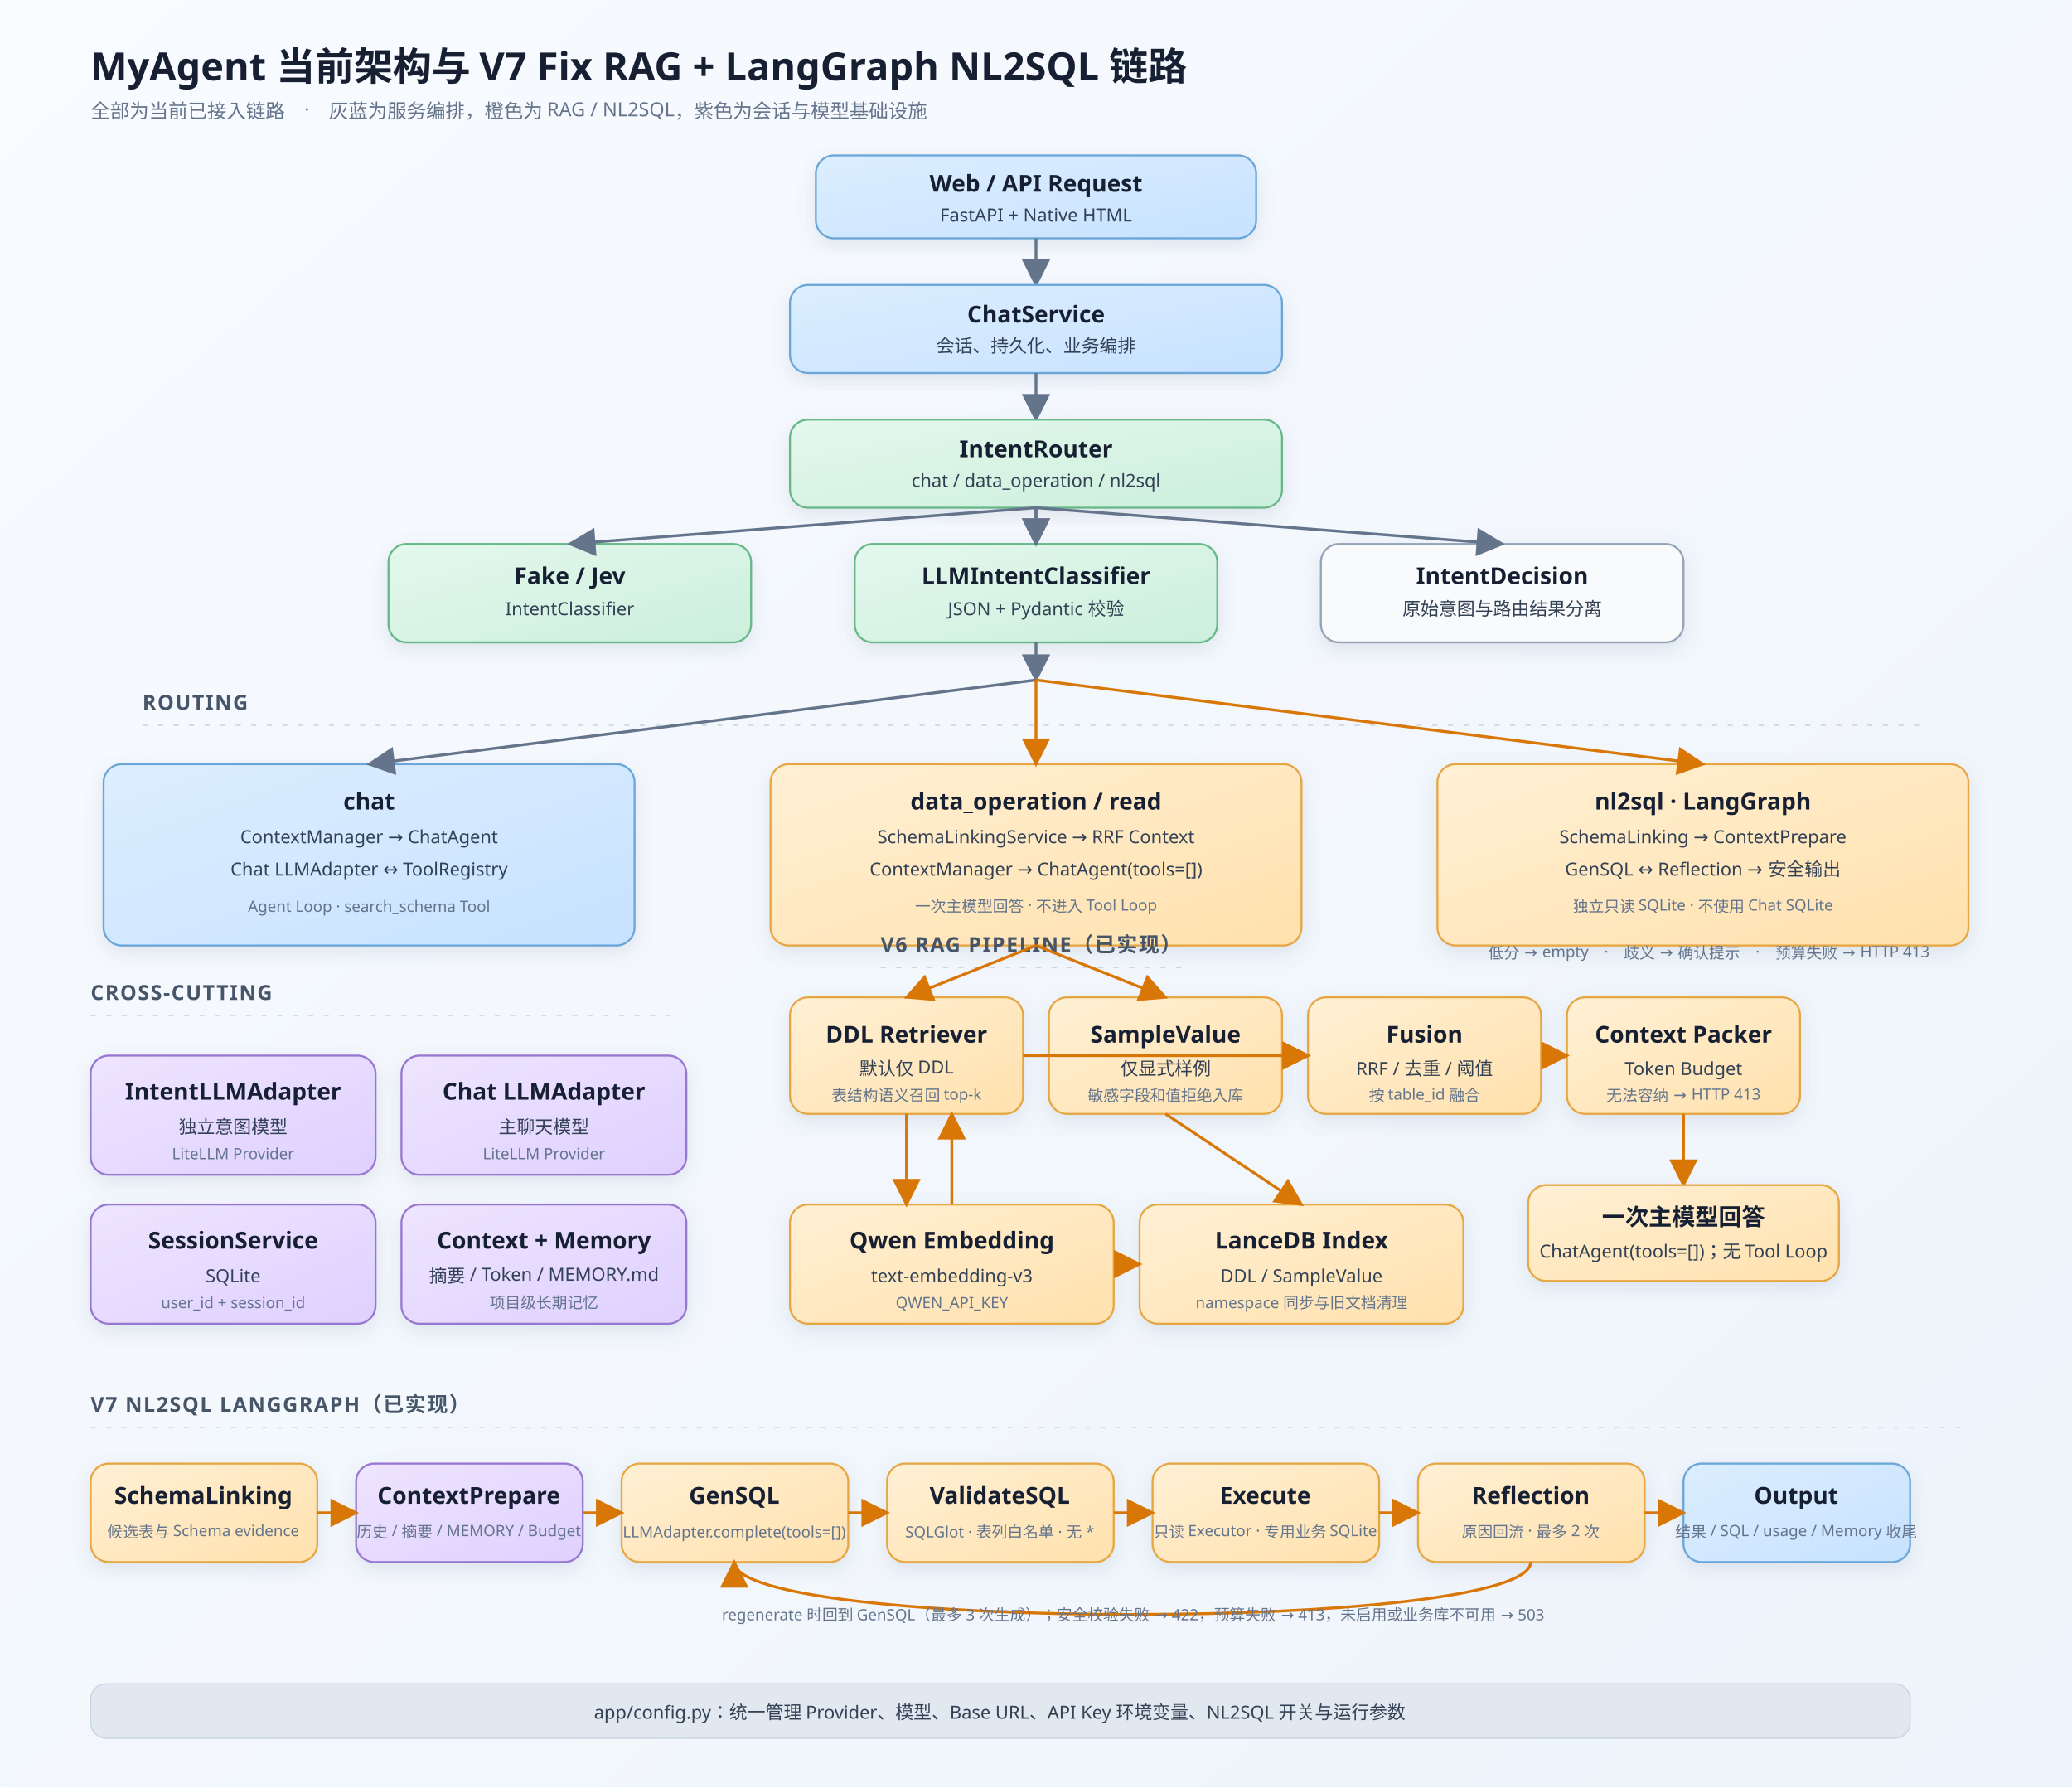
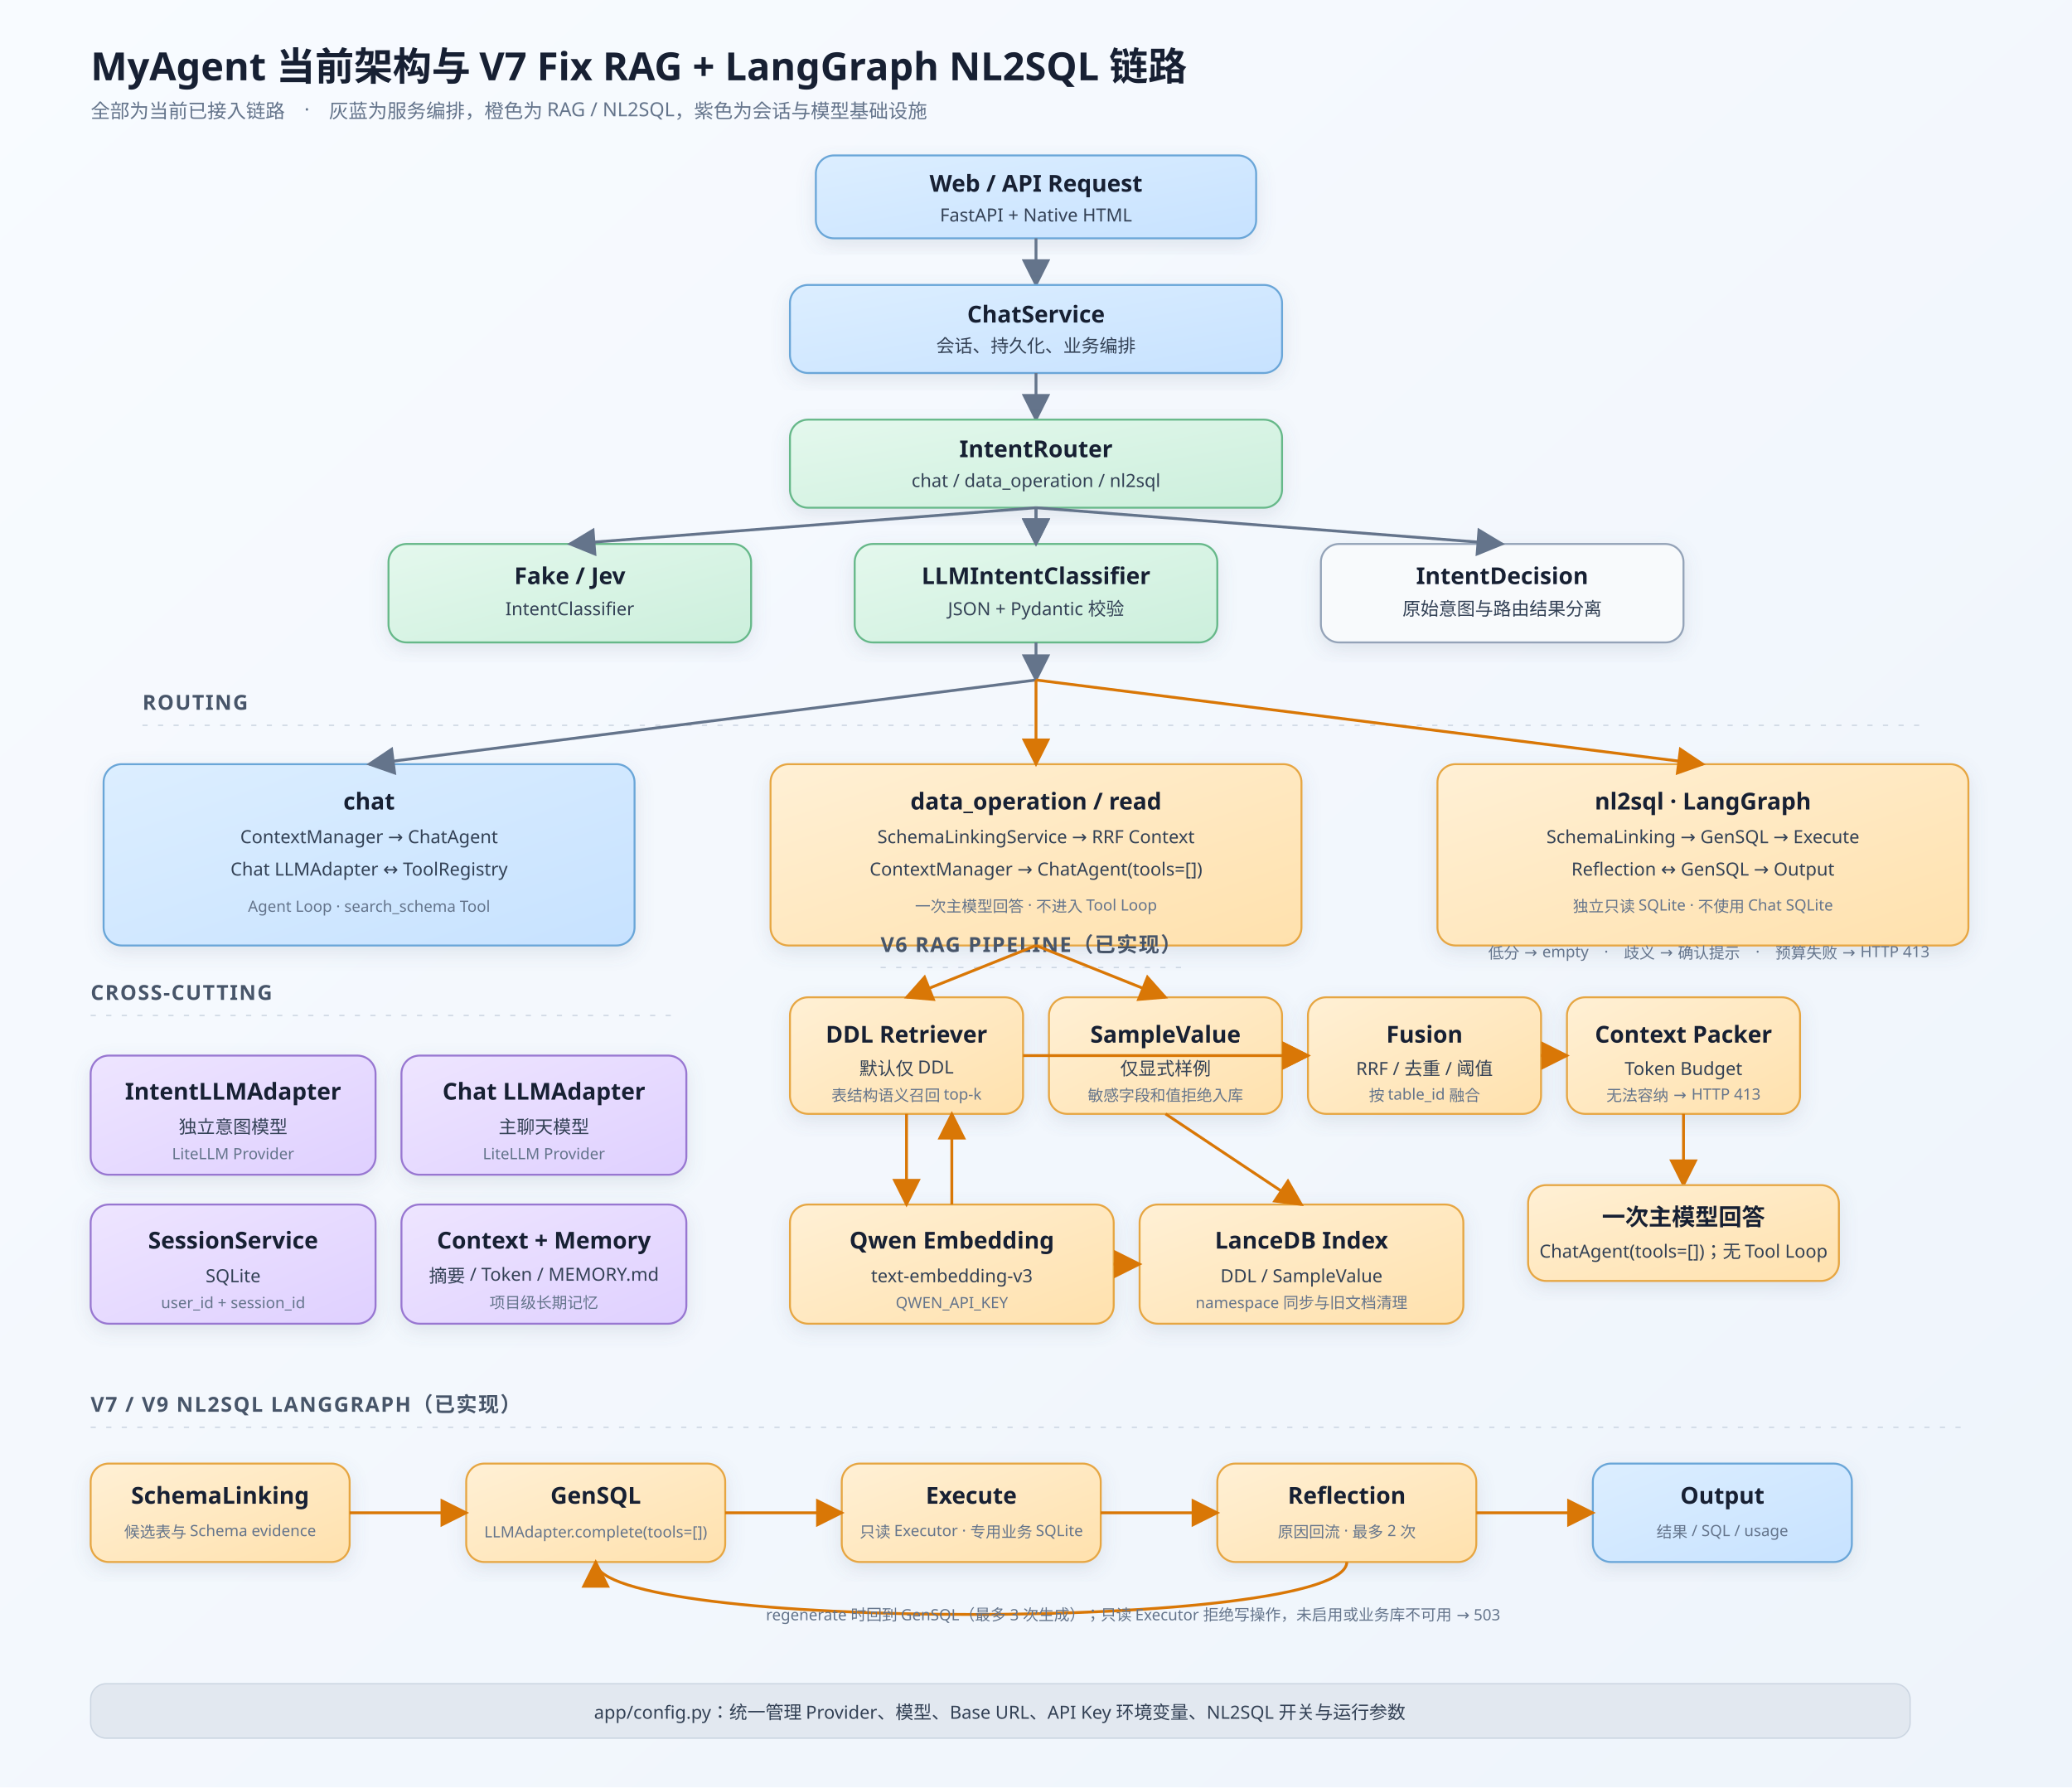
<svg xmlns="http://www.w3.org/2000/svg" width="1600" height="1380" viewBox="0 0 1600 1380" role="img" aria-labelledby="title desc">
  <defs>
    <linearGradient id="background" x1="0" y1="0" x2="1" y2="1">
      <stop offset="0%" stop-color="#f8fbff" />
      <stop offset="100%" stop-color="#eef4fb" />
    </linearGradient>
    <linearGradient id="blue" x1="0" y1="0" x2="1" y2="1">
      <stop offset="0%" stop-color="#dceeff" />
      <stop offset="100%" stop-color="#c7e2ff" />
    </linearGradient>
    <linearGradient id="green" x1="0" y1="0" x2="1" y2="1">
      <stop offset="0%" stop-color="#e4f8ed" />
      <stop offset="100%" stop-color="#ccefdc" />
    </linearGradient>
    <linearGradient id="orange" x1="0" y1="0" x2="1" y2="1">
      <stop offset="0%" stop-color="#fff0d5" />
      <stop offset="100%" stop-color="#ffe1ad" />
    </linearGradient>
    <linearGradient id="purple" x1="0" y1="0" x2="1" y2="1">
      <stop offset="0%" stop-color="#eee5ff" />
      <stop offset="100%" stop-color="#dfd0ff" />
    </linearGradient>
    <filter id="shadow" x="-20%" y="-20%" width="140%" height="140%">
      <feDropShadow dx="0" dy="5" stdDeviation="7" flood-color="#64748b" flood-opacity="0.16" />
    </filter>
    <marker id="arrow" markerWidth="10" markerHeight="10" refX="9" refY="5" orient="auto">
      <path d="M0,0 L10,5 L0,10 Z" fill="#64748b" />
    </marker>
    <marker id="arrowOrange" markerWidth="10" markerHeight="10" refX="9" refY="5" orient="auto">
      <path d="M0,0 L10,5 L0,10 Z" fill="#d97706" />
    </marker>
    <style>
      .title { font: 700 30px "Segoe UI", "Microsoft YaHei", sans-serif; fill: #172033; }
      .subtitle { font: 400 15px "Segoe UI", "Microsoft YaHei", sans-serif; fill: #64748b; }
      .label { font: 700 18px "Segoe UI", "Microsoft YaHei", sans-serif; fill: #172033; }
      .small { font: 400 14px "Segoe UI", "Microsoft YaHei", sans-serif; fill: #334155; }
      .tiny { font: 400 12px "Segoe UI", "Microsoft YaHei", sans-serif; fill: #64748b; }
      .section { font: 700 16px "Segoe UI", "Microsoft YaHei", sans-serif; fill: #475569; letter-spacing: 1px; }
      .box { stroke-width: 1.5; rx: 14; filter: url(#shadow); }
      .current { stroke: #6aa6d8; fill: url(#blue); }
      .intent { stroke: #66b889; fill: url(#green); }
      .planned { stroke: #e6a642; fill: url(#orange); stroke-dasharray: 9 7; }
      .rag { stroke: #e6a642; fill: url(#orange); }
      .storage { stroke: #9877d1; fill: url(#purple); }
      .muted { stroke: #94a3b8; fill: #f8fafc; }
      .line { stroke: #64748b; stroke-width: 2.2; fill: none; marker-end: url(#arrow); }
      .plannedLine { stroke: #d97706; stroke-width: 2.2; fill: none; stroke-dasharray: 9 7; marker-end: url(#arrowOrange); }
      .ragLine { stroke: #d97706; stroke-width: 2.2; fill: none; marker-end: url(#arrowOrange); }
      .divider { stroke: #cbd5e1; stroke-width: 1; stroke-dasharray: 4 8; }
    </style>
  </defs>
  <rect width="1600" height="1380" fill="url(#background)" />
  <text x="70" y="62" class="title">MyAgent 当前架构与 V7 Fix RAG + LangGraph NL2SQL 链路</text>
  <text x="70" y="91" class="subtitle">全部为当前已接入链路　·　灰蓝为服务编排，橙色为 RAG / NL2SQL，紫色为会话与模型基础设施</text>
  <rect x="630" y="120" width="340" height="64" class="box current" />
  <text x="800" y="148" text-anchor="middle" class="label">Web / API Request</text>
  <text x="800" y="171" text-anchor="middle" class="small">FastAPI + Native HTML</text>
  <path d="M800 184 L800 220" class="line" />
  <rect x="610" y="220" width="380" height="68" class="box current" />
  <text x="800" y="249" text-anchor="middle" class="label">ChatService</text>
  <text x="800" y="272" text-anchor="middle" class="small">会话、持久化、业务编排</text>
  <path d="M800 288 L800 324" class="line" />
  <rect x="610" y="324" width="380" height="68" class="box intent" />
  <text x="800" y="353" text-anchor="middle" class="label">IntentRouter</text>
  <text x="800" y="376" text-anchor="middle" class="small">chat / data_operation / nl2sql</text>
  <path d="M800 392 L800 420" class="line" />
  <rect x="300" y="420" width="280" height="76" class="box intent" />
  <text x="440" y="451" text-anchor="middle" class="label">Fake / Jev</text>
  <text x="440" y="475" text-anchor="middle" class="small">IntentClassifier</text>
  <rect x="660" y="420" width="280" height="76" class="box intent" />
  <text x="800" y="451" text-anchor="middle" class="label">LLMIntentClassifier</text>
  <text x="800" y="475" text-anchor="middle" class="small">JSON + Pydantic 校验</text>
  <rect x="1020" y="420" width="280" height="76" class="box muted" />
  <text x="1160" y="451" text-anchor="middle" class="label">IntentDecision</text>
  <text x="1160" y="475" text-anchor="middle" class="small">原始意图与路由结果分离</text>
  <path d="M800 392 L440 420" class="line" />
  <path d="M800 392 L800 420" class="line" />
  <path d="M800 392 L1160 420" class="line" />
  <path d="M800 496 L800 525" class="line" />
  <text x="110" y="548" class="section">ROUTING</text>
  <line x1="110" y1="560" x2="1490" y2="560" class="divider" />
  <rect x="80" y="590" width="410" height="140" class="box current" />
  <text x="285" y="625" text-anchor="middle" class="label">chat</text>
  <text x="285" y="651" text-anchor="middle" class="small">ContextManager → ChatAgent</text>
  <text x="285" y="676" text-anchor="middle" class="small">Chat LLMAdapter ↔ ToolRegistry</text>
  <text x="285" y="704" text-anchor="middle" class="tiny">Agent Loop · search_schema Tool</text>
  <rect x="595" y="590" width="410" height="140" class="box rag" />
  <text x="800" y="625" text-anchor="middle" class="label">data_operation / read</text>
  <text x="800" y="651" text-anchor="middle" class="small">SchemaLinkingService → RRF Context</text>
  <text x="800" y="676" text-anchor="middle" class="small">ContextManager → ChatAgent(tools=[])</text>
  <text x="800" y="704" text-anchor="middle" class="tiny">一次主模型回答 · 不进入 Tool Loop</text>
  <rect x="1110" y="590" width="410" height="140" class="box rag" />
  <text x="1315" y="625" text-anchor="middle" class="label">nl2sql · LangGraph</text>
-   <text x="1315" y="651" text-anchor="middle" class="small">SchemaLinking → ContextPrepare</text>
-   <text x="1315" y="676" text-anchor="middle" class="small">GenSQL ↔ Reflection → 安全输出</text>
+   <text x="1315" y="651" text-anchor="middle" class="small">SchemaLinking → GenSQL → Execute</text>
+   <text x="1315" y="676" text-anchor="middle" class="small">Reflection ↔ GenSQL → Output</text>
  <text x="1315" y="704" text-anchor="middle" class="tiny">独立只读 SQLite · 不使用 Chat SQLite</text>
  <path d="M800 525 L285 590" class="line" />
  <path d="M800 525 L800 590" class="ragLine" />
  <path d="M800 525 L1315 590" class="ragLine" />
  <text x="680" y="735" class="section">V6 RAG PIPELINE（已实现）</text>
  <line x1="680" y1="747" x2="920" y2="747" class="divider" />
  <rect x="610" y="770" width="180" height="90" class="box rag" />
  <text x="700" y="805" text-anchor="middle" class="label">DDL Retriever</text>
  <text x="700" y="830" text-anchor="middle" class="small">默认仅 DDL</text>
  <text x="700" y="850" text-anchor="middle" class="tiny">表结构语义召回 top-k</text>
  <rect x="810" y="770" width="180" height="90" class="box rag" />
  <text x="900" y="805" text-anchor="middle" class="label">SampleValue</text>
  <text x="900" y="830" text-anchor="middle" class="small">仅显式样例</text>
  <text x="900" y="850" text-anchor="middle" class="tiny">敏感字段和值拒绝入库</text>
  <rect x="1010" y="770" width="180" height="90" class="box rag" />
  <text x="1100" y="805" text-anchor="middle" class="label">Fusion</text>
  <text x="1100" y="830" text-anchor="middle" class="small">RRF / 去重 / 阈值</text>
  <text x="1100" y="850" text-anchor="middle" class="tiny">按 table_id 融合</text>
  <rect x="1210" y="770" width="180" height="90" class="box rag" />
  <text x="1300" y="805" text-anchor="middle" class="label">Context Packer</text>
  <text x="1300" y="830" text-anchor="middle" class="small">Token Budget</text>
  <text x="1300" y="850" text-anchor="middle" class="tiny">无法容纳 → HTTP 413</text>
  <path d="M800 730 L700 770" class="ragLine" />
  <path d="M800 730 L900 770" class="ragLine" />
  <path d="M790 815 L1010 815" class="ragLine" />
  <path d="M990 815 L1010 815" class="ragLine" />
  <path d="M1190 815 L1210 815" class="ragLine" />
  <path d="M1300 860 L1300 915" class="ragLine" />
  <rect x="1180" y="915" width="240" height="74" class="box rag" />
  <text x="1300" y="946" text-anchor="middle" class="label">一次主模型回答</text>
  <text x="1300" y="971" text-anchor="middle" class="small">ChatAgent(tools=[])；无 Tool Loop</text>
  <text x="1490" y="740" text-anchor="end" class="tiny">低分 → empty　·　歧义 → 确认提示　·　预算失败 → HTTP 413</text>
  <text x="70" y="772" class="section">CROSS-CUTTING</text>
  <line x1="70" y1="784" x2="520" y2="784" class="divider" />
  <rect x="70" y="815" width="220" height="92" class="box storage" />
  <text x="180" y="849" text-anchor="middle" class="label">IntentLLMAdapter</text>
  <text x="180" y="875" text-anchor="middle" class="small">独立意图模型</text>
  <text x="180" y="895" text-anchor="middle" class="tiny">LiteLLM Provider</text>
  <rect x="310" y="815" width="220" height="92" class="box storage" />
  <text x="420" y="849" text-anchor="middle" class="label">Chat LLMAdapter</text>
  <text x="420" y="875" text-anchor="middle" class="small">主聊天模型</text>
  <text x="420" y="895" text-anchor="middle" class="tiny">LiteLLM Provider</text>
  <rect x="70" y="930" width="220" height="92" class="box storage" />
  <text x="180" y="964" text-anchor="middle" class="label">SessionService</text>
  <text x="180" y="990" text-anchor="middle" class="small">SQLite</text>
  <text x="180" y="1010" text-anchor="middle" class="tiny">user_id + session_id</text>
  <rect x="310" y="930" width="220" height="92" class="box storage" />
  <text x="420" y="964" text-anchor="middle" class="label">Context + Memory</text>
  <text x="420" y="990" text-anchor="middle" class="small">摘要 / Token / MEMORY.md</text>
  <text x="420" y="1010" text-anchor="middle" class="tiny">项目级长期记忆</text>
  <rect x="610" y="930" width="250" height="92" class="box rag" />
  <text x="735" y="964" text-anchor="middle" class="label">Qwen Embedding</text>
  <text x="735" y="990" text-anchor="middle" class="small">text-embedding-v3</text>
  <text x="735" y="1010" text-anchor="middle" class="tiny">QWEN_API_KEY</text>
  <rect x="880" y="930" width="250" height="92" class="box rag" />
  <text x="1005" y="964" text-anchor="middle" class="label">LanceDB Index</text>
  <text x="1005" y="990" text-anchor="middle" class="small">DDL / SampleValue</text>
  <text x="1005" y="1010" text-anchor="middle" class="tiny">namespace 同步与旧文档清理</text>
-   <text x="70" y="1090" class="section">V7 NL2SQL LANGGRAPH（已实现）</text>
+   <text x="70" y="1090" class="section">V7 / V9 NL2SQL LANGGRAPH（已实现）</text>
  <line x1="70" y1="1102" x2="1520" y2="1102" class="divider" />
-   <rect x="70" y="1130" width="175" height="76" class="box rag" />
-   <text x="157" y="1161" text-anchor="middle" class="label">SchemaLinking</text>
-   <text x="157" y="1187" text-anchor="middle" class="tiny">候选表与 Schema evidence</text>
-   <rect x="275" y="1130" width="175" height="76" class="box storage" />
-   <text x="362" y="1161" text-anchor="middle" class="label">ContextPrepare</text>
-   <text x="362" y="1187" text-anchor="middle" class="tiny">历史 / 摘要 / MEMORY / Budget</text>
-   <rect x="480" y="1130" width="175" height="76" class="box rag" />
-   <text x="567" y="1161" text-anchor="middle" class="label">GenSQL</text>
-   <text x="567" y="1187" text-anchor="middle" class="tiny">LLMAdapter.complete(tools=[])</text>
-   <rect x="685" y="1130" width="175" height="76" class="box rag" />
-   <text x="772" y="1161" text-anchor="middle" class="label">ValidateSQL</text>
-   <text x="772" y="1187" text-anchor="middle" class="tiny">SQLGlot · 表列白名单 · 无 *</text>
-   <rect x="890" y="1130" width="175" height="76" class="box rag" />
-   <text x="977" y="1161" text-anchor="middle" class="label">Execute</text>
-   <text x="977" y="1187" text-anchor="middle" class="tiny">只读 Executor · 专用业务 SQLite</text>
-   <rect x="1095" y="1130" width="175" height="76" class="box rag" />
-   <text x="1182" y="1161" text-anchor="middle" class="label">Reflection</text>
-   <text x="1182" y="1187" text-anchor="middle" class="tiny">原因回流 · 最多 2 次</text>
-   <rect x="1300" y="1130" width="175" height="76" class="box current" />
-   <text x="1387" y="1161" text-anchor="middle" class="label">Output</text>
-   <text x="1387" y="1187" text-anchor="middle" class="tiny">结果 / SQL / usage / Memory 收尾</text>
-   <path d="M245 1168 L275 1168" class="ragLine" />
-   <path d="M450 1168 L480 1168" class="ragLine" />
-   <path d="M655 1168 L685 1168" class="ragLine" />
-   <path d="M860 1168 L890 1168" class="ragLine" />
-   <path d="M1065 1168 L1095 1168" class="ragLine" />
-   <path d="M1270 1168 L1300 1168" class="ragLine" />
-   <path d="M1182 1206 C1182 1260 567 1260 567 1206" class="ragLine" />
-   <text x="875" y="1251" text-anchor="middle" class="tiny">regenerate 时回到 GenSQL（最多 3 次生成）；安全校验失败 → 422，预算失败 → 413，未启用或业务库不可用 → 503</text>
+   <rect x="70" y="1130" width="200" height="76" class="box rag" />
+   <text x="170" y="1161" text-anchor="middle" class="label">SchemaLinking</text>
+   <text x="170" y="1187" text-anchor="middle" class="tiny">候选表与 Schema evidence</text>
+   <rect x="360" y="1130" width="200" height="76" class="box rag" />
+   <text x="460" y="1161" text-anchor="middle" class="label">GenSQL</text>
+   <text x="460" y="1187" text-anchor="middle" class="tiny">LLMAdapter.complete(tools=[])</text>
+   <rect x="650" y="1130" width="200" height="76" class="box rag" />
+   <text x="750" y="1161" text-anchor="middle" class="label">Execute</text>
+   <text x="750" y="1187" text-anchor="middle" class="tiny">只读 Executor · 专用业务 SQLite</text>
+   <rect x="940" y="1130" width="200" height="76" class="box rag" />
+   <text x="1040" y="1161" text-anchor="middle" class="label">Reflection</text>
+   <text x="1040" y="1187" text-anchor="middle" class="tiny">原因回流 · 最多 2 次</text>
+   <rect x="1230" y="1130" width="200" height="76" class="box current" />
+   <text x="1330" y="1161" text-anchor="middle" class="label">Output</text>
+   <text x="1330" y="1187" text-anchor="middle" class="tiny">结果 / SQL / usage</text>
+   <path d="M270 1168 L360 1168" class="ragLine" />
+   <path d="M560 1168 L650 1168" class="ragLine" />
+   <path d="M850 1168 L940 1168" class="ragLine" />
+   <path d="M1140 1168 L1230 1168" class="ragLine" />
+   <path d="M1040 1206 C1040 1260 460 1260 460 1206" class="ragLine" />
+   <text x="875" y="1251" text-anchor="middle" class="tiny">regenerate 时回到 GenSQL（最多 3 次生成）；只读 Executor 拒绝写操作，未启用或业务库不可用 → 503</text>
  <rect x="70" y="1300" width="1405" height="42" rx="12" fill="#e2e8f0" stroke="#cbd5e1" />
  <text x="772" y="1327" text-anchor="middle" class="small">app/config.py：统一管理 Provider、模型、Base URL、API Key 环境变量、NL2SQL 开关与运行参数</text>
  <path d="M735 930 L735 860" class="ragLine" />
  <path d="M860 976 L880 976" class="ragLine" />
  <path d="M700 860 L700 930" class="ragLine" />
  <path d="M900 860 L1005 930" class="ragLine" />
</svg>
